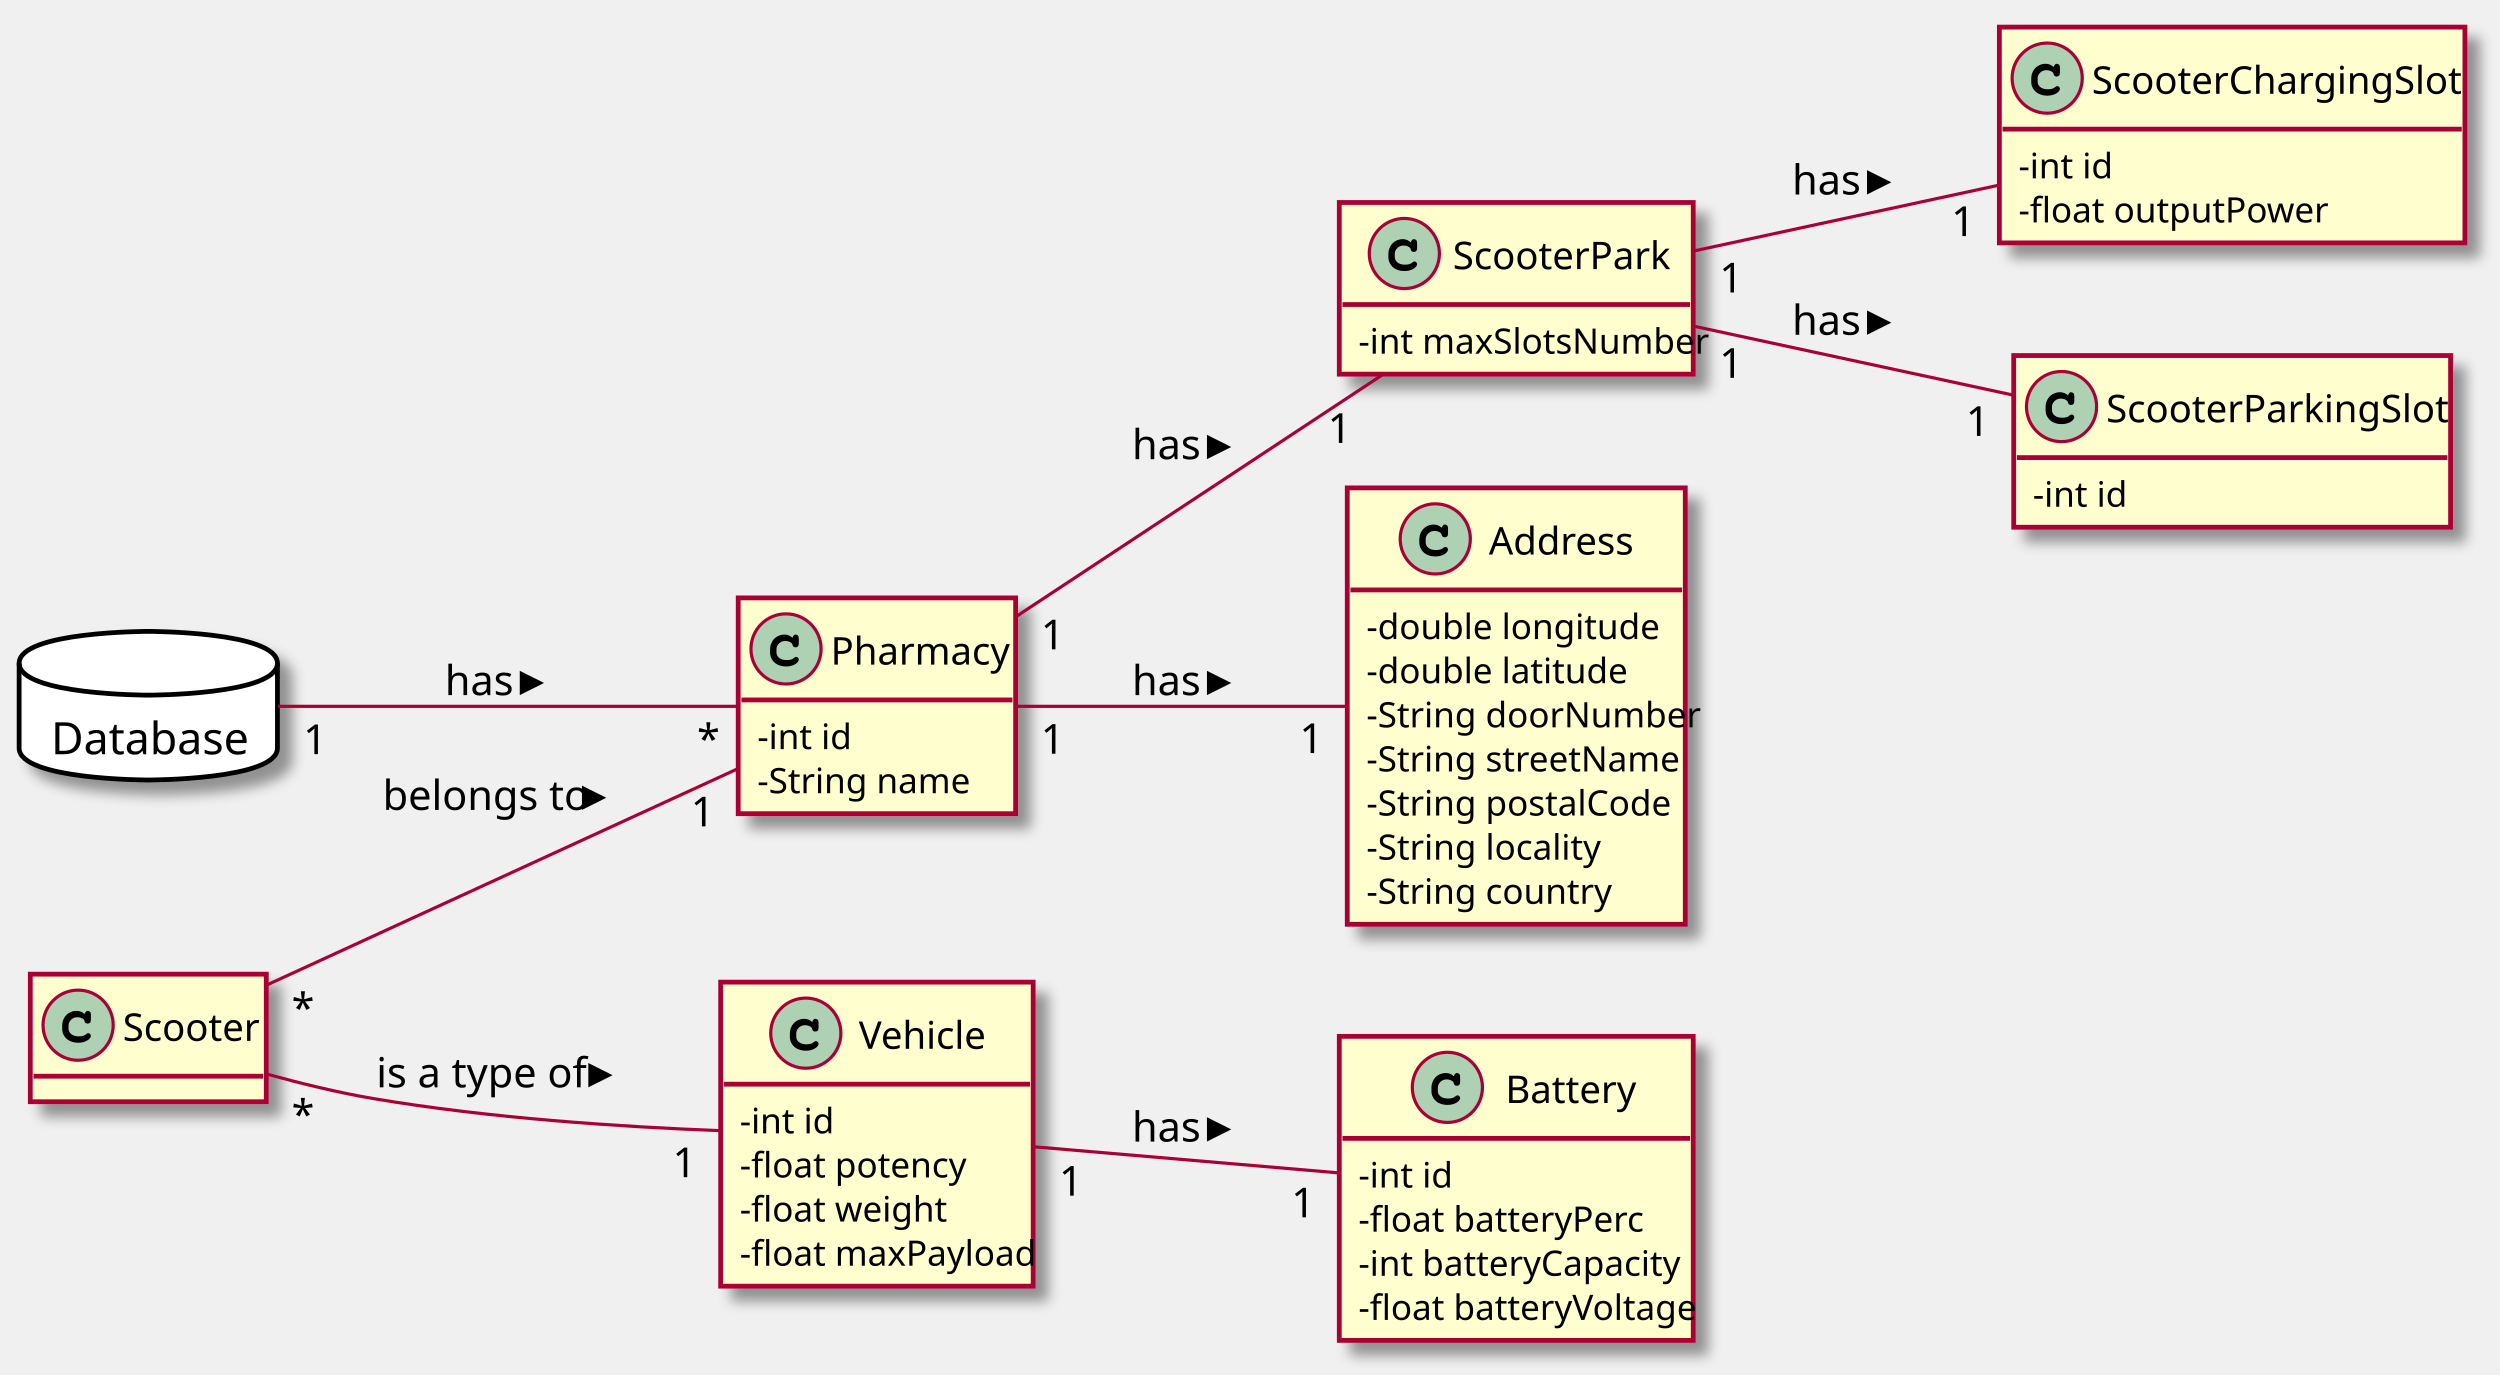
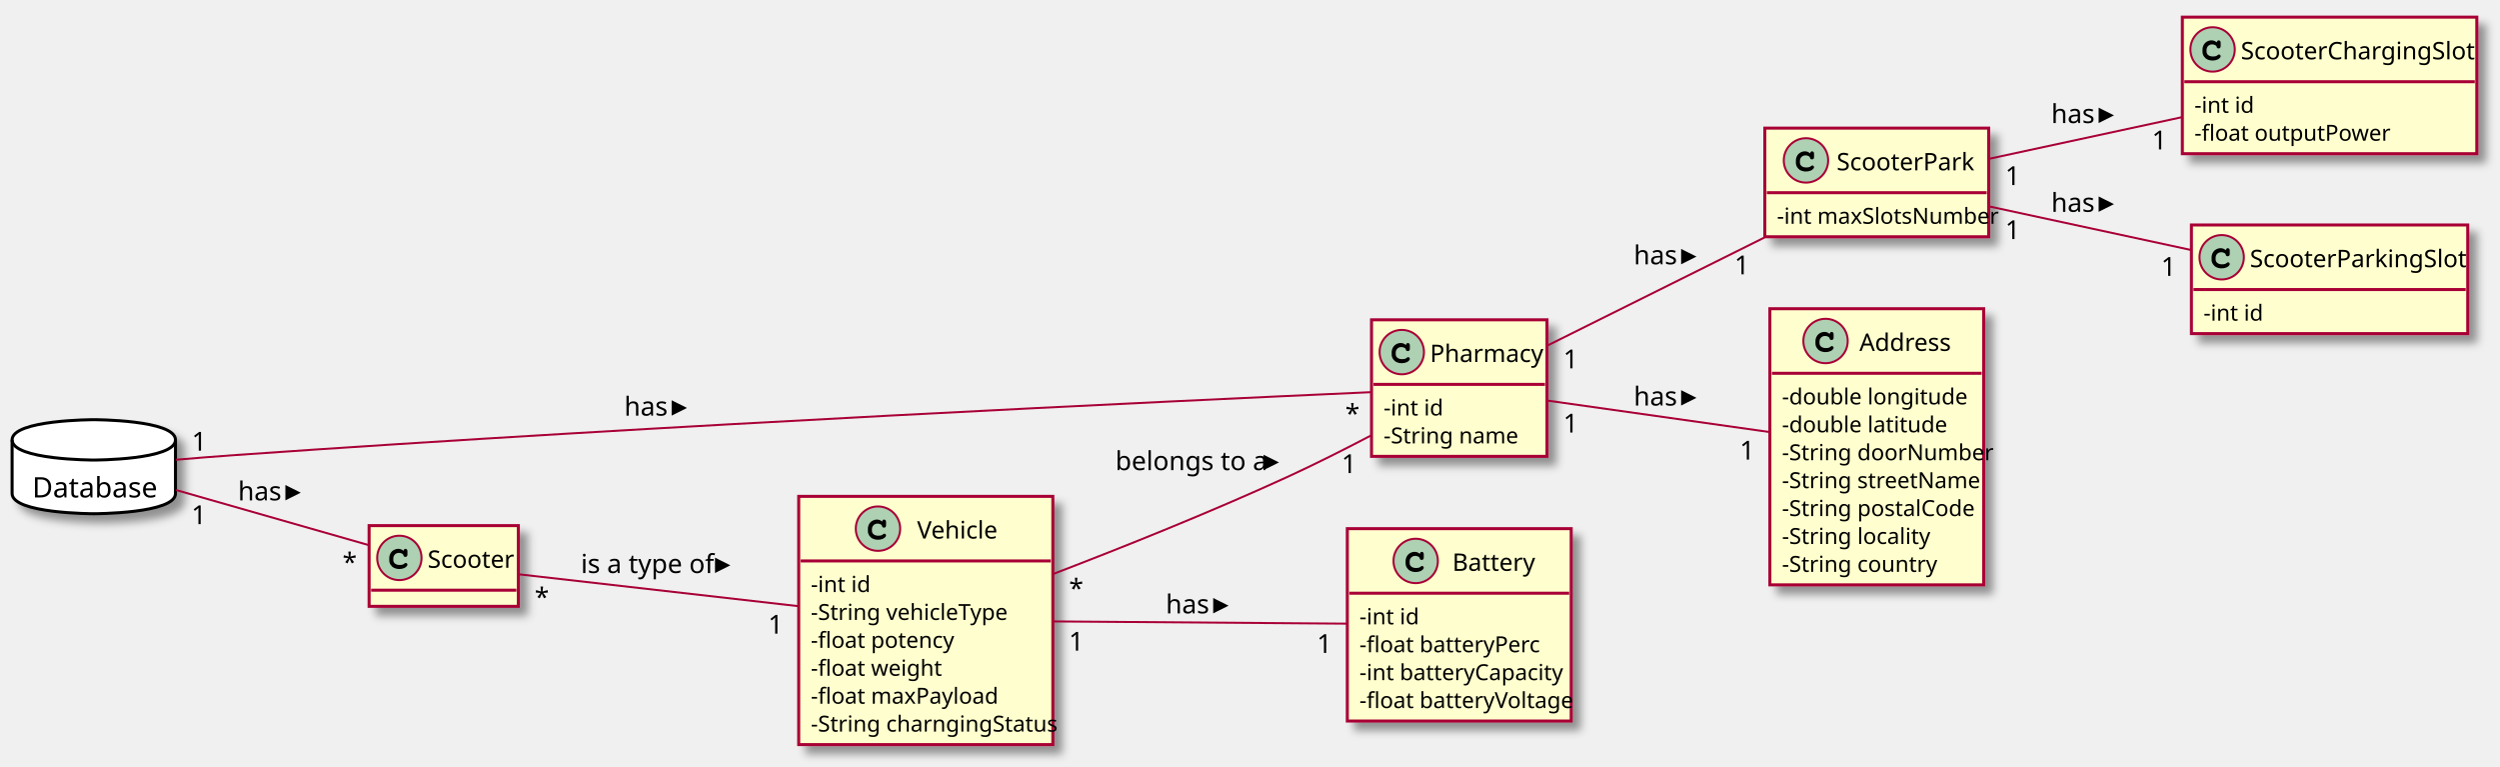
- <svg xmlns="http://www.w3.org/2000/svg" contentScriptType="application/ecmascript" contentStyleType="text/css" height="431px" preserveAspectRatio="none" style="width:784px;height:431px;" version="1.1" viewBox="0 0 784 431" width="784px" zoomAndPan="magnify">
+ <svg xmlns="http://www.w3.org/2000/svg" contentScriptType="application/ecmascript" contentStyleType="text/css" height="380px" preserveAspectRatio="none" style="width:1239px;height:380px;" version="1.1" viewBox="0 0 1239 380" width="1239px" zoomAndPan="magnify">
  <defs>
-     <filter height="300%" id="f1laoq169wjrl4" width="300%" x="-1" y="-1">
+     <filter height="300%" id="f1kcawaq8i24dn" width="300%" x="-1" y="-1">
      <feGaussianBlur result="blurOut" stdDeviation="2.0" />
      <feColorMatrix in="blurOut" result="blurOut2" type="matrix" values="0 0 0 0 0 0 0 0 0 0 0 0 0 0 0 0 0 0 .4 0" />
      <feOffset dx="4.0" dy="4.0" in="blurOut2" result="blurOut3" />
      <feBlend in="SourceGraphic" in2="blurOut3" mode="normal" />
    </filter>
  </defs>
  <g>
-     <path d="M6,208 C6,198 46.5,198 46.5,198 C46.5,198 87,198 87,208 L87,234.609 C87,244.609 46.5,244.609 46.5,244.609 C46.5,244.609 6,244.609 6,234.609 L6,208 " fill="#FFFFFF" filter="url(#f1laoq169wjrl4)" style="stroke: #000000; stroke-width: 1.5;" />
-     <path d="M6,208 C6,218 46.5,218 46.5,218 C46.5,218 87,218 87,208 " fill="none" style="stroke: #000000; stroke-width: 1.5;" />
-     <text fill="#000000" font-family="sans-serif" font-size="14" lengthAdjust="spacingAndGlyphs" textLength="61" x="16" y="236.533">Database</text>
-     <rect fill="#FEFECE" filter="url(#f1laoq169wjrl4)" height="67.672" id="Pharmacy" style="stroke: #A80036; stroke-width: 1.5;" width="87" x="231.5" y="187.5" />
-     <ellipse cx="246.5" cy="203.5" fill="#ADD1B2" rx="11" ry="11" style="stroke: #A80036; stroke-width: 1.0;" />
-     <path d="M248.5,200 Q248.703,199.5 248.938,199.25 Q249.172,199 249.438,199 Q249.906,199 250.203,199.281 Q250.5,199.562 250.5,200.219 L250.5,201.781 Q250.5,202.438 250.219,202.719 Q249.938,203 249.5,203 Q249.109,203 248.859,202.828 Q248.609,202.656 248.5,202.203 Q248.453,201.891 248.281,201.719 Q247.969,201.391 247.406,201.203 Q246.844,201 246.281,201 Q245.578,201 244.984,201.281 Q244.406,201.562 243.953,202.188 Q243.5,202.812 243.5,203.672 L243.5,204.594 Q243.5,205.625 244.344,206.312 Q245.188,207 246.688,207 Q247.578,207 248.203,206.797 Q248.562,206.688 248.969,206.328 Q249.234,206.125 249.375,206.062 Q249.516,206 249.688,206 Q250.016,206 250.25,206.266 Q250.5,206.516 250.5,206.875 Q250.5,207.219 250.156,207.625 Q249.656,208.219 248.859,208.547 Q247.812,209 246.531,209 Q245.031,209 243.828,208.406 Q242.859,207.938 242.172,206.922 Q241.5,205.906 241.5,204.703 L241.5,203.609 Q241.5,202.359 242.094,201.266 Q242.703,200.172 243.75,199.594 Q244.812,199 246,199 Q246.719,199 247.344,199.25 Q247.969,199.5 248.5,200 Z " />
-     <text fill="#000000" font-family="sans-serif" font-size="12" lengthAdjust="spacingAndGlyphs" textLength="55" x="260.5" y="208.41">Pharmacy</text>
-     <line style="stroke: #A80036; stroke-width: 1.5;" x1="232.5" x2="317.5" y1="219.5" y2="219.5" />
-     <text fill="#000000" font-family="sans-serif" font-size="11" lengthAdjust="spacingAndGlyphs" textLength="26" x="237.5" y="234.919">-int id</text>
-     <text fill="#000000" font-family="sans-serif" font-size="11" lengthAdjust="spacingAndGlyphs" textLength="61" x="237.5" y="248.755">-String name</text>
-     <rect fill="#FEFECE" filter="url(#f1laoq169wjrl4)" height="53.836" id="ScooterPark" style="stroke: #A80036; stroke-width: 1.5;" width="111" x="420" y="63.5" />
-     <ellipse cx="440.4" cy="79.5" fill="#ADD1B2" rx="11" ry="11" style="stroke: #A80036; stroke-width: 1.0;" />
-     <path d="M442.4,76 Q442.603,75.5 442.837,75.25 Q443.072,75 443.337,75 Q443.806,75 444.103,75.281 Q444.4,75.562 444.4,76.219 L444.4,77.781 Q444.4,78.438 444.119,78.719 Q443.837,79 443.4,79 Q443.009,79 442.759,78.828 Q442.509,78.656 442.4,78.203 Q442.353,77.891 442.181,77.719 Q441.869,77.391 441.306,77.203 Q440.744,77 440.181,77 Q439.478,77 438.884,77.281 Q438.306,77.562 437.853,78.188 Q437.4,78.812 437.4,79.672 L437.4,80.594 Q437.4,81.625 438.244,82.312 Q439.087,83 440.587,83 Q441.478,83 442.103,82.797 Q442.462,82.688 442.869,82.328 Q443.134,82.125 443.275,82.062 Q443.416,82 443.587,82 Q443.916,82 444.15,82.266 Q444.4,82.516 444.4,82.875 Q444.4,83.219 444.056,83.625 Q443.556,84.219 442.759,84.547 Q441.712,85 440.431,85 Q438.931,85 437.728,84.406 Q436.759,83.938 436.072,82.922 Q435.4,81.906 435.4,80.703 L435.4,79.609 Q435.4,78.359 435.994,77.266 Q436.603,76.172 437.65,75.594 Q438.712,75 439.9,75 Q440.619,75 441.244,75.25 Q441.869,75.5 442.4,76 Z " />
-     <text fill="#000000" font-family="sans-serif" font-size="12" lengthAdjust="spacingAndGlyphs" textLength="67" x="455.6" y="84.41">ScooterPark</text>
-     <line style="stroke: #A80036; stroke-width: 1.5;" x1="421" x2="530" y1="95.5" y2="95.5" />
-     <text fill="#000000" font-family="sans-serif" font-size="11" lengthAdjust="spacingAndGlyphs" textLength="99" x="426" y="110.919">-int maxSlotsNumber</text>
-     <rect fill="#FEFECE" filter="url(#f1laoq169wjrl4)" height="67.672" id="ScooterChargingSlot" style="stroke: #A80036; stroke-width: 1.5;" width="146" x="627" y="8.5" />
-     <ellipse cx="642" cy="24.5" fill="#ADD1B2" rx="11" ry="11" style="stroke: #A80036; stroke-width: 1.0;" />
-     <path d="M644,21 Q644.203,20.5 644.438,20.25 Q644.672,20 644.938,20 Q645.406,20 645.703,20.281 Q646,20.562 646,21.219 L646,22.781 Q646,23.438 645.719,23.719 Q645.438,24 645,24 Q644.609,24 644.359,23.828 Q644.109,23.656 644,23.203 Q643.953,22.891 643.781,22.719 Q643.469,22.391 642.906,22.203 Q642.344,22 641.781,22 Q641.078,22 640.484,22.281 Q639.906,22.562 639.453,23.188 Q639,23.812 639,24.672 L639,25.594 Q639,26.625 639.844,27.312 Q640.688,28 642.188,28 Q643.078,28 643.703,27.797 Q644.062,27.688 644.469,27.328 Q644.734,27.125 644.875,27.062 Q645.016,27 645.188,27 Q645.516,27 645.75,27.266 Q646,27.516 646,27.875 Q646,28.219 645.656,28.625 Q645.156,29.219 644.359,29.547 Q643.312,30 642.031,30 Q640.531,30 639.328,29.406 Q638.359,28.938 637.672,27.922 Q637,26.906 637,25.703 L637,24.609 Q637,23.359 637.594,22.266 Q638.203,21.172 639.25,20.594 Q640.312,20 641.5,20 Q642.219,20 642.844,20.25 Q643.469,20.5 644,21 Z " />
-     <text fill="#000000" font-family="sans-serif" font-size="12" lengthAdjust="spacingAndGlyphs" textLength="114" x="656" y="29.41">ScooterChargingSlot</text>
-     <line style="stroke: #A80036; stroke-width: 1.5;" x1="628" x2="772" y1="40.5" y2="40.5" />
-     <text fill="#000000" font-family="sans-serif" font-size="11" lengthAdjust="spacingAndGlyphs" textLength="26" x="633" y="55.919">-int id</text>
-     <text fill="#000000" font-family="sans-serif" font-size="11" lengthAdjust="spacingAndGlyphs" textLength="90" x="633" y="69.755">-float outputPower</text>
-     <rect fill="#FEFECE" filter="url(#f1laoq169wjrl4)" height="53.836" id="ScooterParkingSlot" style="stroke: #A80036; stroke-width: 1.5;" width="137" x="631.5" y="111.5" />
-     <ellipse cx="646.5" cy="127.5" fill="#ADD1B2" rx="11" ry="11" style="stroke: #A80036; stroke-width: 1.0;" />
-     <path d="M648.5,124 Q648.703,123.5 648.938,123.25 Q649.172,123 649.438,123 Q649.906,123 650.203,123.281 Q650.5,123.562 650.5,124.219 L650.5,125.781 Q650.5,126.438 650.219,126.719 Q649.938,127 649.5,127 Q649.109,127 648.859,126.828 Q648.609,126.656 648.5,126.203 Q648.453,125.891 648.281,125.719 Q647.969,125.391 647.406,125.203 Q646.844,125 646.281,125 Q645.578,125 644.984,125.281 Q644.406,125.562 643.953,126.188 Q643.5,126.812 643.5,127.672 L643.5,128.594 Q643.5,129.625 644.344,130.312 Q645.188,131 646.688,131 Q647.578,131 648.203,130.797 Q648.562,130.688 648.969,130.328 Q649.234,130.125 649.375,130.062 Q649.516,130 649.688,130 Q650.016,130 650.25,130.266 Q650.5,130.516 650.5,130.875 Q650.5,131.219 650.156,131.625 Q649.656,132.219 648.859,132.547 Q647.812,133 646.531,133 Q645.031,133 643.828,132.406 Q642.859,131.938 642.172,130.922 Q641.5,129.906 641.5,128.703 L641.5,127.609 Q641.5,126.359 642.094,125.266 Q642.703,124.172 643.75,123.594 Q644.812,123 646,123 Q646.719,123 647.344,123.25 Q647.969,123.5 648.5,124 Z " />
-     <text fill="#000000" font-family="sans-serif" font-size="12" lengthAdjust="spacingAndGlyphs" textLength="105" x="660.5" y="132.41">ScooterParkingSlot</text>
-     <line style="stroke: #A80036; stroke-width: 1.5;" x1="632.5" x2="767.5" y1="143.5" y2="143.5" />
-     <text fill="#000000" font-family="sans-serif" font-size="11" lengthAdjust="spacingAndGlyphs" textLength="26" x="637.5" y="158.919">-int id</text>
-     <rect fill="#FEFECE" filter="url(#f1laoq169wjrl4)" height="40" id="Scooter" style="stroke: #A80036; stroke-width: 1.5;" width="74" x="9.5" y="305.5" />
-     <ellipse cx="24.5" cy="321.5" fill="#ADD1B2" rx="11" ry="11" style="stroke: #A80036; stroke-width: 1.0;" />
-     <path d="M26.5,318 Q26.703,317.5 26.938,317.25 Q27.172,317 27.438,317 Q27.906,317 28.203,317.281 Q28.5,317.562 28.5,318.219 L28.5,319.781 Q28.5,320.438 28.219,320.719 Q27.938,321 27.5,321 Q27.109,321 26.859,320.828 Q26.609,320.656 26.5,320.203 Q26.453,319.891 26.281,319.719 Q25.969,319.391 25.406,319.203 Q24.844,319 24.281,319 Q23.578,319 22.984,319.281 Q22.406,319.562 21.953,320.188 Q21.5,320.812 21.5,321.672 L21.5,322.594 Q21.5,323.625 22.344,324.312 Q23.188,325 24.688,325 Q25.578,325 26.203,324.797 Q26.562,324.688 26.969,324.328 Q27.234,324.125 27.375,324.062 Q27.516,324 27.688,324 Q28.016,324 28.25,324.266 Q28.5,324.516 28.5,324.875 Q28.5,325.219 28.156,325.625 Q27.656,326.219 26.859,326.547 Q25.812,327 24.531,327 Q23.031,327 21.828,326.406 Q20.859,325.938 20.172,324.922 Q19.5,323.906 19.5,322.703 L19.5,321.609 Q19.5,320.359 20.094,319.266 Q20.703,318.172 21.75,317.594 Q22.812,317 24,317 Q24.719,317 25.344,317.25 Q25.969,317.5 26.5,318 Z " />
-     <text fill="#000000" font-family="sans-serif" font-size="12" lengthAdjust="spacingAndGlyphs" textLength="42" x="38.5" y="326.41">Scooter</text>
-     <line style="stroke: #A80036; stroke-width: 1.5;" x1="10.5" x2="82.5" y1="337.5" y2="337.5" />
-     <rect fill="#FEFECE" filter="url(#f1laoq169wjrl4)" height="95.344" id="Vehicle" style="stroke: #A80036; stroke-width: 1.5;" width="98" x="226" y="308" />
-     <ellipse cx="252.7" cy="324" fill="#ADD1B2" rx="11" ry="11" style="stroke: #A80036; stroke-width: 1.0;" />
-     <path d="M254.7,320.5 Q254.903,320 255.137,319.75 Q255.372,319.5 255.637,319.5 Q256.106,319.5 256.403,319.781 Q256.7,320.062 256.7,320.719 L256.7,322.281 Q256.7,322.938 256.419,323.219 Q256.137,323.5 255.7,323.5 Q255.309,323.5 255.059,323.328 Q254.809,323.156 254.7,322.703 Q254.653,322.391 254.481,322.219 Q254.169,321.891 253.606,321.703 Q253.044,321.5 252.481,321.5 Q251.778,321.5 251.184,321.781 Q250.606,322.062 250.153,322.688 Q249.7,323.312 249.7,324.172 L249.7,325.094 Q249.7,326.125 250.544,326.812 Q251.387,327.5 252.887,327.5 Q253.778,327.5 254.403,327.297 Q254.762,327.188 255.169,326.828 Q255.434,326.625 255.575,326.562 Q255.716,326.5 255.887,326.5 Q256.216,326.5 256.45,326.766 Q256.7,327.016 256.7,327.375 Q256.7,327.719 256.356,328.125 Q255.856,328.719 255.059,329.047 Q254.012,329.5 252.731,329.5 Q251.231,329.5 250.028,328.906 Q249.059,328.438 248.372,327.422 Q247.7,326.406 247.7,325.203 L247.7,324.109 Q247.7,322.859 248.294,321.766 Q248.903,320.672 249.95,320.094 Q251.012,319.5 252.2,319.5 Q252.919,319.5 253.544,319.75 Q254.169,320 254.7,320.5 Z " />
-     <text fill="#000000" font-family="sans-serif" font-size="12" lengthAdjust="spacingAndGlyphs" textLength="40" x="269.3" y="328.91">Vehicle</text>
-     <line style="stroke: #A80036; stroke-width: 1.5;" x1="227" x2="323" y1="340" y2="340" />
-     <text fill="#000000" font-family="sans-serif" font-size="11" lengthAdjust="spacingAndGlyphs" textLength="26" x="232" y="355.419">-int id</text>
-     <text fill="#000000" font-family="sans-serif" font-size="11" lengthAdjust="spacingAndGlyphs" textLength="67" x="232" y="369.255">-float potency</text>
-     <text fill="#000000" font-family="sans-serif" font-size="11" lengthAdjust="spacingAndGlyphs" textLength="61" x="232" y="383.091">-float weight</text>
-     <text fill="#000000" font-family="sans-serif" font-size="11" lengthAdjust="spacingAndGlyphs" textLength="86" x="232" y="396.927">-float maxPayload</text>
-     <rect fill="#FEFECE" filter="url(#f1laoq169wjrl4)" height="95.344" id="Battery" style="stroke: #A80036; stroke-width: 1.5;" width="111" x="420" y="325" />
-     <ellipse cx="453.9" cy="341" fill="#ADD1B2" rx="11" ry="11" style="stroke: #A80036; stroke-width: 1.0;" />
-     <path d="M455.9,337.5 Q456.103,337 456.337,336.75 Q456.572,336.5 456.837,336.5 Q457.306,336.5 457.603,336.781 Q457.9,337.062 457.9,337.719 L457.9,339.281 Q457.9,339.938 457.619,340.219 Q457.337,340.5 456.9,340.5 Q456.509,340.5 456.259,340.328 Q456.009,340.156 455.9,339.703 Q455.853,339.391 455.681,339.219 Q455.369,338.891 454.806,338.703 Q454.244,338.5 453.681,338.5 Q452.978,338.5 452.384,338.781 Q451.806,339.062 451.353,339.688 Q450.9,340.312 450.9,341.172 L450.9,342.094 Q450.9,343.125 451.744,343.812 Q452.587,344.5 454.087,344.5 Q454.978,344.5 455.603,344.297 Q455.962,344.188 456.369,343.828 Q456.634,343.625 456.775,343.562 Q456.916,343.5 457.087,343.5 Q457.416,343.5 457.65,343.766 Q457.9,344.016 457.9,344.375 Q457.9,344.719 457.556,345.125 Q457.056,345.719 456.259,346.047 Q455.212,346.5 453.931,346.5 Q452.431,346.5 451.228,345.906 Q450.259,345.438 449.572,344.422 Q448.9,343.406 448.9,342.203 L448.9,341.109 Q448.9,339.859 449.494,338.766 Q450.103,337.672 451.15,337.094 Q452.212,336.5 453.4,336.5 Q454.119,336.5 454.744,336.75 Q455.369,337 455.9,337.5 Z " />
-     <text fill="#000000" font-family="sans-serif" font-size="12" lengthAdjust="spacingAndGlyphs" textLength="37" x="472.1" y="345.91">Battery</text>
-     <line style="stroke: #A80036; stroke-width: 1.5;" x1="421" x2="530" y1="357" y2="357" />
-     <text fill="#000000" font-family="sans-serif" font-size="11" lengthAdjust="spacingAndGlyphs" textLength="26" x="426" y="372.419">-int id</text>
-     <text fill="#000000" font-family="sans-serif" font-size="11" lengthAdjust="spacingAndGlyphs" textLength="84" x="426" y="386.255">-float batteryPerc</text>
-     <text fill="#000000" font-family="sans-serif" font-size="11" lengthAdjust="spacingAndGlyphs" textLength="94" x="426" y="400.091">-int batteryCapacity</text>
-     <text fill="#000000" font-family="sans-serif" font-size="11" lengthAdjust="spacingAndGlyphs" textLength="99" x="426" y="413.927">-float batteryVoltage</text>
-     <rect fill="#FEFECE" filter="url(#f1laoq169wjrl4)" height="136.852" id="Address" style="stroke: #A80036; stroke-width: 1.5;" width="106" x="422.5" y="153" />
-     <ellipse cx="450.1" cy="169" fill="#ADD1B2" rx="11" ry="11" style="stroke: #A80036; stroke-width: 1.0;" />
-     <path d="M452.1,165.5 Q452.303,165 452.538,164.75 Q452.772,164.5 453.038,164.5 Q453.506,164.5 453.803,164.781 Q454.1,165.062 454.1,165.719 L454.1,167.281 Q454.1,167.938 453.819,168.219 Q453.538,168.5 453.1,168.5 Q452.709,168.5 452.459,168.328 Q452.209,168.156 452.1,167.703 Q452.053,167.391 451.881,167.219 Q451.569,166.891 451.006,166.703 Q450.444,166.5 449.881,166.5 Q449.178,166.5 448.584,166.781 Q448.006,167.062 447.553,167.688 Q447.1,168.312 447.1,169.172 L447.1,170.094 Q447.1,171.125 447.944,171.812 Q448.788,172.5 450.288,172.5 Q451.178,172.5 451.803,172.297 Q452.163,172.188 452.569,171.828 Q452.834,171.625 452.975,171.562 Q453.116,171.5 453.288,171.5 Q453.616,171.5 453.85,171.766 Q454.1,172.016 454.1,172.375 Q454.1,172.719 453.756,173.125 Q453.256,173.719 452.459,174.047 Q451.413,174.5 450.131,174.5 Q448.631,174.5 447.428,173.906 Q446.459,173.438 445.772,172.422 Q445.1,171.406 445.1,170.203 L445.1,169.109 Q445.1,167.859 445.694,166.766 Q446.303,165.672 447.35,165.094 Q448.413,164.5 449.6,164.5 Q450.319,164.5 450.944,164.75 Q451.569,165 452.1,165.5 Z " />
-     <text fill="#000000" font-family="sans-serif" font-size="12" lengthAdjust="spacingAndGlyphs" textLength="46" x="466.9" y="173.91">Address</text>
-     <line style="stroke: #A80036; stroke-width: 1.5;" x1="423.5" x2="527.5" y1="185" y2="185" />
-     <text fill="#000000" font-family="sans-serif" font-size="11" lengthAdjust="spacingAndGlyphs" textLength="82" x="428.5" y="200.419">-double longitude</text>
-     <text fill="#000000" font-family="sans-serif" font-size="11" lengthAdjust="spacingAndGlyphs" textLength="73" x="428.5" y="214.255">-double latitude</text>
-     <text fill="#000000" font-family="sans-serif" font-size="11" lengthAdjust="spacingAndGlyphs" textLength="94" x="428.5" y="228.091">-String doorNumber</text>
-     <text fill="#000000" font-family="sans-serif" font-size="11" lengthAdjust="spacingAndGlyphs" textLength="90" x="428.5" y="241.927">-String streetName</text>
-     <text fill="#000000" font-family="sans-serif" font-size="11" lengthAdjust="spacingAndGlyphs" textLength="89" x="428.5" y="255.763">-String postalCode</text>
-     <text fill="#000000" font-family="sans-serif" font-size="11" lengthAdjust="spacingAndGlyphs" textLength="68" x="428.5" y="269.599">-String locality</text>
-     <text fill="#000000" font-family="sans-serif" font-size="11" lengthAdjust="spacingAndGlyphs" textLength="72" x="428.5" y="283.435">-String country</text>
-     <path d="M87.213,221.5 C127.558,221.5 189.842,221.5 231.248,221.5 " fill="none" id="Database-Pharmacy" style="stroke: #A80036; stroke-width: 1.0;" />
-     <text fill="#000000" font-family="sans-serif" font-size="13" lengthAdjust="spacingAndGlyphs" textLength="21" x="139.5" y="217.995">has</text>
-     <polygon fill="#000000" points="163.5,211.176,169.5,214.176,163.5,217.176,163.5,211.176" style="stroke: #000000; stroke-width: 1.0;" />
-     <text fill="#000000" font-family="sans-serif" font-size="13" lengthAdjust="spacingAndGlyphs" textLength="7" x="95.088" y="236.486">1</text>
-     <text fill="#000000" font-family="sans-serif" font-size="13" lengthAdjust="spacingAndGlyphs" textLength="5" x="218.588" y="236.376">*</text>
-     <path d="M83.64,308.906 C123.857,290.44 188.78,260.63 231.427,241.048 " fill="none" id="Scooter-Pharmacy" style="stroke: #A80036; stroke-width: 1.0;" />
-     <text fill="#000000" font-family="sans-serif" font-size="13" lengthAdjust="spacingAndGlyphs" textLength="60" x="120" y="253.995">belongs to</text>
-     <polygon fill="#000000" points="183,247.176,189,250.176,183,253.176,183,247.176" style="stroke: #000000; stroke-width: 1.0;" />
-     <text fill="#000000" font-family="sans-serif" font-size="13" lengthAdjust="spacingAndGlyphs" textLength="5" x="91.444" y="320.744">*</text>
-     <text fill="#000000" font-family="sans-serif" font-size="13" lengthAdjust="spacingAndGlyphs" textLength="7" x="216.631" y="259.162">1</text>
-     <path d="M83.629,336.825 C94.281,339.769 106.025,342.634 117,344.5 C153.231,350.66 194.728,353.383 225.958,354.581 " fill="none" id="Scooter-Vehicle" style="stroke: #A80036; stroke-width: 1.0;" />
-     <text fill="#000000" font-family="sans-serif" font-size="13" lengthAdjust="spacingAndGlyphs" textLength="64" x="118" y="340.995">is a type of</text>
-     <polygon fill="#000000" points="185,334.176,191,337.176,185,340.176,185,334.176" style="stroke: #000000; stroke-width: 1.0;" />
-     <text fill="#000000" font-family="sans-serif" font-size="13" lengthAdjust="spacingAndGlyphs" textLength="5" x="91.431" y="354.16">*</text>
-     <text fill="#000000" font-family="sans-serif" font-size="13" lengthAdjust="spacingAndGlyphs" textLength="7" x="210.912" y="369.161">1</text>
-     <path d="M324.051,359.615 C352.966,362.091 389.863,365.252 419.881,367.822 " fill="none" id="Vehicle-Battery" style="stroke: #A80036; stroke-width: 1.0;" />
-     <text fill="#000000" font-family="sans-serif" font-size="13" lengthAdjust="spacingAndGlyphs" textLength="21" x="355" y="357.995">has</text>
-     <polygon fill="#000000" points="379,351.176,385,354.176,379,357.176,379,351.176" style="stroke: #000000; stroke-width: 1.0;" />
-     <text fill="#000000" font-family="sans-serif" font-size="13" lengthAdjust="spacingAndGlyphs" textLength="7" x="332.098" y="374.966">1</text>
-     <text fill="#000000" font-family="sans-serif" font-size="13" lengthAdjust="spacingAndGlyphs" textLength="7" x="404.937" y="381.764">1</text>
-     <path d="M318.583,221.5 C348.999,221.5 390.093,221.5 422.457,221.5 " fill="none" id="Pharmacy-Address" style="stroke: #A80036; stroke-width: 1.0;" />
-     <text fill="#000000" font-family="sans-serif" font-size="13" lengthAdjust="spacingAndGlyphs" textLength="21" x="355" y="217.995">has</text>
-     <polygon fill="#000000" points="379,211.176,385,214.176,379,217.176,379,211.176" style="stroke: #000000; stroke-width: 1.0;" />
-     <text fill="#000000" font-family="sans-serif" font-size="13" lengthAdjust="spacingAndGlyphs" textLength="7" x="326.381" y="236.376">1</text>
-     <text fill="#000000" font-family="sans-serif" font-size="13" lengthAdjust="spacingAndGlyphs" textLength="7" x="407.506" y="236.155">1</text>
-     <path d="M318.583,193.397 C352.531,170.994 399.78,139.812 433.346,117.659 " fill="none" id="Pharmacy-ScooterPark" style="stroke: #A80036; stroke-width: 1.0;" />
-     <text fill="#000000" font-family="sans-serif" font-size="13" lengthAdjust="spacingAndGlyphs" textLength="21" x="355" y="143.995">has</text>
-     <polygon fill="#000000" points="379,137.176,385,140.176,379,143.176,379,137.176" style="stroke: #000000; stroke-width: 1.0;" />
-     <text fill="#000000" font-family="sans-serif" font-size="13" lengthAdjust="spacingAndGlyphs" textLength="7" x="326.381" y="203.619">1</text>
-     <text fill="#000000" font-family="sans-serif" font-size="13" lengthAdjust="spacingAndGlyphs" textLength="7" x="416.359" y="138.901">1</text>
-     <path d="M531.215,78.696 C560.037,72.479 595.755,64.773 626.818,58.072 " fill="none" id="ScooterPark-ScooterChargingSlot" style="stroke: #A80036; stroke-width: 1.0;" />
-     <text fill="#000000" font-family="sans-serif" font-size="13" lengthAdjust="spacingAndGlyphs" textLength="21" x="562" y="60.995">has</text>
-     <polygon fill="#000000" points="586,54.176,592,57.176,586,60.176,586,54.176" style="stroke: #000000; stroke-width: 1.0;" />
-     <text fill="#000000" font-family="sans-serif" font-size="13" lengthAdjust="spacingAndGlyphs" textLength="7" x="539.172" y="91.715">1</text>
-     <text fill="#000000" font-family="sans-serif" font-size="13" lengthAdjust="spacingAndGlyphs" textLength="7" x="611.91" y="74.033">1</text>
-     <path d="M531.215,102.304 C561.453,108.827 599.28,116.987 631.359,123.908 " fill="none" id="ScooterPark-ScooterParkingSlot" style="stroke: #A80036; stroke-width: 1.0;" />
-     <text fill="#000000" font-family="sans-serif" font-size="13" lengthAdjust="spacingAndGlyphs" textLength="21" x="562" y="104.995">has</text>
-     <polygon fill="#000000" points="586,98.176,592,101.176,586,104.176,586,98.176" style="stroke: #000000; stroke-width: 1.0;" />
-     <text fill="#000000" font-family="sans-serif" font-size="13" lengthAdjust="spacingAndGlyphs" textLength="7" x="539.172" y="118.495">1</text>
-     <text fill="#000000" font-family="sans-serif" font-size="13" lengthAdjust="spacingAndGlyphs" textLength="7" x="616.469" y="136.71">1</text>
+     <path d="M6,218 C6,208 46.5,208 46.5,208 C46.5,208 87,208 87,218 L87,244.609 C87,254.609 46.5,254.609 46.5,254.609 C46.5,254.609 6,254.609 6,244.609 L6,218 " fill="#FFFFFF" filter="url(#f1kcawaq8i24dn)" style="stroke: #000000; stroke-width: 1.5;" />
+     <path d="M6,218 C6,228 46.5,228 46.5,228 C46.5,228 87,228 87,218 " fill="none" style="stroke: #000000; stroke-width: 1.5;" />
+     <text fill="#000000" font-family="sans-serif" font-size="14" lengthAdjust="spacingAndGlyphs" textLength="61" x="16" y="246.533">Database</text>
+     <rect fill="#FEFECE" filter="url(#f1kcawaq8i24dn)" height="67.672" id="Pharmacy" style="stroke: #A80036; stroke-width: 1.5;" width="87" x="680" y="158.5" />
+     <ellipse cx="695" cy="174.5" fill="#ADD1B2" rx="11" ry="11" style="stroke: #A80036; stroke-width: 1.0;" />
+     <path d="M697,171 Q697.203,170.5 697.438,170.25 Q697.672,170 697.938,170 Q698.406,170 698.703,170.281 Q699,170.562 699,171.219 L699,172.781 Q699,173.438 698.719,173.719 Q698.438,174 698,174 Q697.609,174 697.359,173.828 Q697.109,173.656 697,173.203 Q696.953,172.891 696.781,172.719 Q696.469,172.391 695.906,172.203 Q695.344,172 694.781,172 Q694.078,172 693.484,172.281 Q692.906,172.562 692.453,173.188 Q692,173.812 692,174.672 L692,175.594 Q692,176.625 692.844,177.312 Q693.688,178 695.188,178 Q696.078,178 696.703,177.797 Q697.062,177.688 697.469,177.328 Q697.734,177.125 697.875,177.062 Q698.016,177 698.188,177 Q698.516,177 698.75,177.266 Q699,177.516 699,177.875 Q699,178.219 698.656,178.625 Q698.156,179.219 697.359,179.547 Q696.312,180 695.031,180 Q693.531,180 692.328,179.406 Q691.359,178.938 690.672,177.922 Q690,176.906 690,175.703 L690,174.609 Q690,173.359 690.594,172.266 Q691.203,171.172 692.25,170.594 Q693.312,170 694.5,170 Q695.219,170 695.844,170.25 Q696.469,170.5 697,171 Z " />
+     <text fill="#000000" font-family="sans-serif" font-size="12" lengthAdjust="spacingAndGlyphs" textLength="55" x="709" y="179.41">Pharmacy</text>
+     <line style="stroke: #A80036; stroke-width: 1.5;" x1="681" x2="766" y1="190.5" y2="190.5" />
+     <text fill="#000000" font-family="sans-serif" font-size="11" lengthAdjust="spacingAndGlyphs" textLength="26" x="686" y="205.919">-int id</text>
+     <text fill="#000000" font-family="sans-serif" font-size="11" lengthAdjust="spacingAndGlyphs" textLength="61" x="686" y="219.755">-String name</text>
+     <rect fill="#FEFECE" filter="url(#f1kcawaq8i24dn)" height="53.836" id="ScooterPark" style="stroke: #A80036; stroke-width: 1.5;" width="111" x="875" y="63.5" />
+     <ellipse cx="895.4" cy="79.5" fill="#ADD1B2" rx="11" ry="11" style="stroke: #A80036; stroke-width: 1.0;" />
+     <path d="M897.4,76 Q897.603,75.5 897.837,75.25 Q898.072,75 898.337,75 Q898.806,75 899.103,75.281 Q899.4,75.562 899.4,76.219 L899.4,77.781 Q899.4,78.438 899.119,78.719 Q898.837,79 898.4,79 Q898.009,79 897.759,78.828 Q897.509,78.656 897.4,78.203 Q897.353,77.891 897.181,77.719 Q896.869,77.391 896.306,77.203 Q895.744,77 895.181,77 Q894.478,77 893.884,77.281 Q893.306,77.562 892.853,78.188 Q892.4,78.812 892.4,79.672 L892.4,80.594 Q892.4,81.625 893.244,82.312 Q894.087,83 895.587,83 Q896.478,83 897.103,82.797 Q897.462,82.688 897.869,82.328 Q898.134,82.125 898.275,82.062 Q898.416,82 898.587,82 Q898.916,82 899.15,82.266 Q899.4,82.516 899.4,82.875 Q899.4,83.219 899.056,83.625 Q898.556,84.219 897.759,84.547 Q896.712,85 895.431,85 Q893.931,85 892.728,84.406 Q891.759,83.938 891.072,82.922 Q890.4,81.906 890.4,80.703 L890.4,79.609 Q890.4,78.359 890.994,77.266 Q891.603,76.172 892.65,75.594 Q893.712,75 894.9,75 Q895.619,75 896.244,75.25 Q896.869,75.5 897.4,76 Z " />
+     <text fill="#000000" font-family="sans-serif" font-size="12" lengthAdjust="spacingAndGlyphs" textLength="67" x="910.6" y="84.41">ScooterPark</text>
+     <line style="stroke: #A80036; stroke-width: 1.5;" x1="876" x2="985" y1="95.5" y2="95.5" />
+     <text fill="#000000" font-family="sans-serif" font-size="11" lengthAdjust="spacingAndGlyphs" textLength="99" x="881" y="110.919">-int maxSlotsNumber</text>
+     <rect fill="#FEFECE" filter="url(#f1kcawaq8i24dn)" height="67.672" id="ScooterChargingSlot" style="stroke: #A80036; stroke-width: 1.5;" width="146" x="1082" y="8.5" />
+     <ellipse cx="1097" cy="24.5" fill="#ADD1B2" rx="11" ry="11" style="stroke: #A80036; stroke-width: 1.0;" />
+     <path d="M1099,21 Q1099.203,20.5 1099.438,20.25 Q1099.672,20 1099.938,20 Q1100.406,20 1100.703,20.281 Q1101,20.562 1101,21.219 L1101,22.781 Q1101,23.438 1100.719,23.719 Q1100.438,24 1100,24 Q1099.609,24 1099.359,23.828 Q1099.109,23.656 1099,23.203 Q1098.953,22.891 1098.781,22.719 Q1098.469,22.391 1097.906,22.203 Q1097.344,22 1096.781,22 Q1096.078,22 1095.484,22.281 Q1094.906,22.562 1094.453,23.188 Q1094,23.812 1094,24.672 L1094,25.594 Q1094,26.625 1094.844,27.312 Q1095.688,28 1097.188,28 Q1098.078,28 1098.703,27.797 Q1099.062,27.688 1099.469,27.328 Q1099.734,27.125 1099.875,27.062 Q1100.016,27 1100.188,27 Q1100.516,27 1100.75,27.266 Q1101,27.516 1101,27.875 Q1101,28.219 1100.656,28.625 Q1100.156,29.219 1099.359,29.547 Q1098.312,30 1097.031,30 Q1095.531,30 1094.328,29.406 Q1093.359,28.938 1092.672,27.922 Q1092,26.906 1092,25.703 L1092,24.609 Q1092,23.359 1092.594,22.266 Q1093.203,21.172 1094.25,20.594 Q1095.312,20 1096.5,20 Q1097.219,20 1097.844,20.25 Q1098.469,20.5 1099,21 Z " />
+     <text fill="#000000" font-family="sans-serif" font-size="12" lengthAdjust="spacingAndGlyphs" textLength="114" x="1111" y="29.41">ScooterChargingSlot</text>
+     <line style="stroke: #A80036; stroke-width: 1.5;" x1="1083" x2="1227" y1="40.5" y2="40.5" />
+     <text fill="#000000" font-family="sans-serif" font-size="11" lengthAdjust="spacingAndGlyphs" textLength="26" x="1088" y="55.919">-int id</text>
+     <text fill="#000000" font-family="sans-serif" font-size="11" lengthAdjust="spacingAndGlyphs" textLength="90" x="1088" y="69.755">-float outputPower</text>
+     <rect fill="#FEFECE" filter="url(#f1kcawaq8i24dn)" height="53.836" id="ScooterParkingSlot" style="stroke: #A80036; stroke-width: 1.5;" width="137" x="1086.5" y="111.5" />
+     <ellipse cx="1101.5" cy="127.5" fill="#ADD1B2" rx="11" ry="11" style="stroke: #A80036; stroke-width: 1.0;" />
+     <path d="M1103.5,124 Q1103.703,123.5 1103.938,123.25 Q1104.172,123 1104.438,123 Q1104.906,123 1105.203,123.281 Q1105.5,123.562 1105.5,124.219 L1105.5,125.781 Q1105.5,126.438 1105.219,126.719 Q1104.938,127 1104.5,127 Q1104.109,127 1103.859,126.828 Q1103.609,126.656 1103.5,126.203 Q1103.453,125.891 1103.281,125.719 Q1102.969,125.391 1102.406,125.203 Q1101.844,125 1101.281,125 Q1100.578,125 1099.984,125.281 Q1099.406,125.562 1098.953,126.188 Q1098.5,126.812 1098.5,127.672 L1098.5,128.594 Q1098.5,129.625 1099.344,130.312 Q1100.188,131 1101.688,131 Q1102.578,131 1103.203,130.797 Q1103.562,130.688 1103.969,130.328 Q1104.234,130.125 1104.375,130.062 Q1104.516,130 1104.688,130 Q1105.016,130 1105.25,130.266 Q1105.5,130.516 1105.5,130.875 Q1105.5,131.219 1105.156,131.625 Q1104.656,132.219 1103.859,132.547 Q1102.812,133 1101.531,133 Q1100.031,133 1098.828,132.406 Q1097.859,131.938 1097.172,130.922 Q1096.5,129.906 1096.5,128.703 L1096.5,127.609 Q1096.5,126.359 1097.094,125.266 Q1097.703,124.172 1098.75,123.594 Q1099.812,123 1101,123 Q1101.719,123 1102.344,123.25 Q1102.969,123.5 1103.5,124 Z " />
+     <text fill="#000000" font-family="sans-serif" font-size="12" lengthAdjust="spacingAndGlyphs" textLength="105" x="1115.5" y="132.41">ScooterParkingSlot</text>
+     <line style="stroke: #A80036; stroke-width: 1.5;" x1="1087.5" x2="1222.5" y1="143.5" y2="143.5" />
+     <text fill="#000000" font-family="sans-serif" font-size="11" lengthAdjust="spacingAndGlyphs" textLength="26" x="1092.5" y="158.919">-int id</text>
+     <rect fill="#FEFECE" filter="url(#f1kcawaq8i24dn)" height="40" id="Scooter" style="stroke: #A80036; stroke-width: 1.5;" width="74" x="183" y="260.5" />
+     <ellipse cx="198" cy="276.5" fill="#ADD1B2" rx="11" ry="11" style="stroke: #A80036; stroke-width: 1.0;" />
+     <path d="M200,273 Q200.203,272.5 200.438,272.25 Q200.672,272 200.938,272 Q201.406,272 201.703,272.281 Q202,272.562 202,273.219 L202,274.781 Q202,275.438 201.719,275.719 Q201.438,276 201,276 Q200.609,276 200.359,275.828 Q200.109,275.656 200,275.203 Q199.953,274.891 199.781,274.719 Q199.469,274.391 198.906,274.203 Q198.344,274 197.781,274 Q197.078,274 196.484,274.281 Q195.906,274.562 195.453,275.188 Q195,275.812 195,276.672 L195,277.594 Q195,278.625 195.844,279.312 Q196.688,280 198.188,280 Q199.078,280 199.703,279.797 Q200.062,279.688 200.469,279.328 Q200.734,279.125 200.875,279.062 Q201.016,279 201.188,279 Q201.516,279 201.75,279.266 Q202,279.516 202,279.875 Q202,280.219 201.656,280.625 Q201.156,281.219 200.359,281.547 Q199.312,282 198.031,282 Q196.531,282 195.328,281.406 Q194.359,280.938 193.672,279.922 Q193,278.906 193,277.703 L193,276.609 Q193,275.359 193.594,274.266 Q194.203,273.172 195.25,272.594 Q196.312,272 197.5,272 Q198.219,272 198.844,272.25 Q199.469,272.5 200,273 Z " />
+     <text fill="#000000" font-family="sans-serif" font-size="12" lengthAdjust="spacingAndGlyphs" textLength="42" x="212" y="281.41">Scooter</text>
+     <line style="stroke: #A80036; stroke-width: 1.5;" x1="184" x2="256" y1="292.5" y2="292.5" />
+     <rect fill="#FEFECE" filter="url(#f1kcawaq8i24dn)" height="123.016" id="Vehicle" style="stroke: #A80036; stroke-width: 1.5;" width="126" x="396" y="246" />
+     <ellipse cx="435.3" cy="262" fill="#ADD1B2" rx="11" ry="11" style="stroke: #A80036; stroke-width: 1.0;" />
+     <path d="M437.3,258.5 Q437.503,258 437.738,257.75 Q437.972,257.5 438.238,257.5 Q438.706,257.5 439.003,257.781 Q439.3,258.062 439.3,258.719 L439.3,260.281 Q439.3,260.938 439.019,261.219 Q438.738,261.5 438.3,261.5 Q437.909,261.5 437.659,261.328 Q437.409,261.156 437.3,260.703 Q437.253,260.391 437.081,260.219 Q436.769,259.891 436.206,259.703 Q435.644,259.5 435.081,259.5 Q434.378,259.5 433.784,259.781 Q433.206,260.062 432.753,260.688 Q432.3,261.312 432.3,262.172 L432.3,263.094 Q432.3,264.125 433.144,264.812 Q433.988,265.5 435.488,265.5 Q436.378,265.5 437.003,265.297 Q437.363,265.188 437.769,264.828 Q438.034,264.625 438.175,264.562 Q438.316,264.5 438.488,264.5 Q438.816,264.5 439.05,264.766 Q439.3,265.016 439.3,265.375 Q439.3,265.719 438.956,266.125 Q438.456,266.719 437.659,267.047 Q436.613,267.5 435.331,267.5 Q433.831,267.5 432.628,266.906 Q431.659,266.438 430.972,265.422 Q430.3,264.406 430.3,263.203 L430.3,262.109 Q430.3,260.859 430.894,259.766 Q431.503,258.672 432.55,258.094 Q433.613,257.5 434.8,257.5 Q435.519,257.5 436.144,257.75 Q436.769,258 437.3,258.5 Z " />
+     <text fill="#000000" font-family="sans-serif" font-size="12" lengthAdjust="spacingAndGlyphs" textLength="40" x="454.7" y="266.91">Vehicle</text>
+     <line style="stroke: #A80036; stroke-width: 1.5;" x1="397" x2="521" y1="278" y2="278" />
+     <text fill="#000000" font-family="sans-serif" font-size="11" lengthAdjust="spacingAndGlyphs" textLength="26" x="402" y="293.419">-int id</text>
+     <text fill="#000000" font-family="sans-serif" font-size="11" lengthAdjust="spacingAndGlyphs" textLength="93" x="402" y="307.255">-String vehicleType</text>
+     <text fill="#000000" font-family="sans-serif" font-size="11" lengthAdjust="spacingAndGlyphs" textLength="67" x="402" y="321.091">-float potency</text>
+     <text fill="#000000" font-family="sans-serif" font-size="11" lengthAdjust="spacingAndGlyphs" textLength="61" x="402" y="334.927">-float weight</text>
+     <text fill="#000000" font-family="sans-serif" font-size="11" lengthAdjust="spacingAndGlyphs" textLength="86" x="402" y="348.763">-float maxPayload</text>
+     <text fill="#000000" font-family="sans-serif" font-size="11" lengthAdjust="spacingAndGlyphs" textLength="114" x="402" y="362.599">-String charngingStatus</text>
+     <rect fill="#FEFECE" filter="url(#f1kcawaq8i24dn)" height="95.344" id="Battery" style="stroke: #A80036; stroke-width: 1.5;" width="111" x="668" y="262" />
+     <ellipse cx="701.9" cy="278" fill="#ADD1B2" rx="11" ry="11" style="stroke: #A80036; stroke-width: 1.0;" />
+     <path d="M703.9,274.5 Q704.103,274 704.337,273.75 Q704.572,273.5 704.837,273.5 Q705.306,273.5 705.603,273.781 Q705.9,274.062 705.9,274.719 L705.9,276.281 Q705.9,276.938 705.619,277.219 Q705.337,277.5 704.9,277.5 Q704.509,277.5 704.259,277.328 Q704.009,277.156 703.9,276.703 Q703.853,276.391 703.681,276.219 Q703.369,275.891 702.806,275.703 Q702.244,275.5 701.681,275.5 Q700.978,275.5 700.384,275.781 Q699.806,276.062 699.353,276.688 Q698.9,277.312 698.9,278.172 L698.9,279.094 Q698.9,280.125 699.744,280.812 Q700.587,281.5 702.087,281.5 Q702.978,281.5 703.603,281.297 Q703.962,281.188 704.369,280.828 Q704.634,280.625 704.775,280.562 Q704.916,280.5 705.087,280.5 Q705.416,280.5 705.65,280.766 Q705.9,281.016 705.9,281.375 Q705.9,281.719 705.556,282.125 Q705.056,282.719 704.259,283.047 Q703.212,283.5 701.931,283.5 Q700.431,283.5 699.228,282.906 Q698.259,282.438 697.572,281.422 Q696.9,280.406 696.9,279.203 L696.9,278.109 Q696.9,276.859 697.494,275.766 Q698.103,274.672 699.15,274.094 Q700.212,273.5 701.4,273.5 Q702.119,273.5 702.744,273.75 Q703.369,274 703.9,274.5 Z " />
+     <text fill="#000000" font-family="sans-serif" font-size="12" lengthAdjust="spacingAndGlyphs" textLength="37" x="720.1" y="282.91">Battery</text>
+     <line style="stroke: #A80036; stroke-width: 1.5;" x1="669" x2="778" y1="294" y2="294" />
+     <text fill="#000000" font-family="sans-serif" font-size="11" lengthAdjust="spacingAndGlyphs" textLength="26" x="674" y="309.419">-int id</text>
+     <text fill="#000000" font-family="sans-serif" font-size="11" lengthAdjust="spacingAndGlyphs" textLength="84" x="674" y="323.255">-float batteryPerc</text>
+     <text fill="#000000" font-family="sans-serif" font-size="11" lengthAdjust="spacingAndGlyphs" textLength="94" x="674" y="337.091">-int batteryCapacity</text>
+     <text fill="#000000" font-family="sans-serif" font-size="11" lengthAdjust="spacingAndGlyphs" textLength="99" x="674" y="350.927">-float batteryVoltage</text>
+     <rect fill="#FEFECE" filter="url(#f1kcawaq8i24dn)" height="136.852" id="Address" style="stroke: #A80036; stroke-width: 1.5;" width="106" x="877.5" y="153" />
+     <ellipse cx="905.1" cy="169" fill="#ADD1B2" rx="11" ry="11" style="stroke: #A80036; stroke-width: 1.0;" />
+     <path d="M907.1,165.5 Q907.303,165 907.538,164.75 Q907.772,164.5 908.038,164.5 Q908.506,164.5 908.803,164.781 Q909.1,165.062 909.1,165.719 L909.1,167.281 Q909.1,167.938 908.819,168.219 Q908.538,168.5 908.1,168.5 Q907.709,168.5 907.459,168.328 Q907.209,168.156 907.1,167.703 Q907.053,167.391 906.881,167.219 Q906.569,166.891 906.006,166.703 Q905.444,166.5 904.881,166.5 Q904.178,166.5 903.584,166.781 Q903.006,167.062 902.553,167.688 Q902.1,168.312 902.1,169.172 L902.1,170.094 Q902.1,171.125 902.944,171.812 Q903.788,172.5 905.288,172.5 Q906.178,172.5 906.803,172.297 Q907.163,172.188 907.569,171.828 Q907.834,171.625 907.975,171.562 Q908.116,171.5 908.288,171.5 Q908.616,171.5 908.85,171.766 Q909.1,172.016 909.1,172.375 Q909.1,172.719 908.756,173.125 Q908.256,173.719 907.459,174.047 Q906.413,174.5 905.131,174.5 Q903.631,174.5 902.428,173.906 Q901.459,173.438 900.772,172.422 Q900.1,171.406 900.1,170.203 L900.1,169.109 Q900.1,167.859 900.694,166.766 Q901.303,165.672 902.35,165.094 Q903.413,164.5 904.6,164.5 Q905.319,164.5 905.944,164.75 Q906.569,165 907.1,165.5 Z " />
+     <text fill="#000000" font-family="sans-serif" font-size="12" lengthAdjust="spacingAndGlyphs" textLength="46" x="921.9" y="173.91">Address</text>
+     <line style="stroke: #A80036; stroke-width: 1.5;" x1="878.5" x2="982.5" y1="185" y2="185" />
+     <text fill="#000000" font-family="sans-serif" font-size="11" lengthAdjust="spacingAndGlyphs" textLength="82" x="883.5" y="200.419">-double longitude</text>
+     <text fill="#000000" font-family="sans-serif" font-size="11" lengthAdjust="spacingAndGlyphs" textLength="73" x="883.5" y="214.255">-double latitude</text>
+     <text fill="#000000" font-family="sans-serif" font-size="11" lengthAdjust="spacingAndGlyphs" textLength="94" x="883.5" y="228.091">-String doorNumber</text>
+     <text fill="#000000" font-family="sans-serif" font-size="11" lengthAdjust="spacingAndGlyphs" textLength="90" x="883.5" y="241.927">-String streetName</text>
+     <text fill="#000000" font-family="sans-serif" font-size="11" lengthAdjust="spacingAndGlyphs" textLength="89" x="883.5" y="255.763">-String postalCode</text>
+     <text fill="#000000" font-family="sans-serif" font-size="11" lengthAdjust="spacingAndGlyphs" textLength="68" x="883.5" y="269.599">-String locality</text>
+     <text fill="#000000" font-family="sans-serif" font-size="11" lengthAdjust="spacingAndGlyphs" textLength="72" x="883.5" y="283.435">-String country</text>
+     <path d="M87.176,227.856 C96.924,227.021 107.335,226.18 117,225.5 C328.085,210.64 580.974,198.771 679.893,194.357 " fill="none" id="Database-Pharmacy" style="stroke: #A80036; stroke-width: 1.0;" />
+     <text fill="#000000" font-family="sans-serif" font-size="13" lengthAdjust="spacingAndGlyphs" textLength="21" x="309.5" y="205.995">has</text>
+     <polygon fill="#000000" points="333.5,199.176,339.5,202.176,333.5,205.176,333.5,199.176" style="stroke: #000000; stroke-width: 1.0;" />
+     <text fill="#000000" font-family="sans-serif" font-size="13" lengthAdjust="spacingAndGlyphs" textLength="7" x="95.045" y="223.343">1</text>
+     <text fill="#000000" font-family="sans-serif" font-size="13" lengthAdjust="spacingAndGlyphs" textLength="5" x="666.968" y="209.605">*</text>
+     <path d="M87.277,242.865 C116.17,251.12 154.951,262.2 182.943,270.198 " fill="none" id="Database-Scooter" style="stroke: #A80036; stroke-width: 1.0;" />
+     <text fill="#000000" font-family="sans-serif" font-size="13" lengthAdjust="spacingAndGlyphs" textLength="21" x="118" y="247.995">has</text>
+     <polygon fill="#000000" points="142,241.176,148,244.176,142,247.176,142,241.176" style="stroke: #000000; stroke-width: 1.0;" />
+     <text fill="#000000" font-family="sans-serif" font-size="13" lengthAdjust="spacingAndGlyphs" textLength="7" x="94.887" y="259.752">1</text>
+     <text fill="#000000" font-family="sans-serif" font-size="13" lengthAdjust="spacingAndGlyphs" textLength="5" x="169.784" y="283.255">*</text>
+     <path d="M257.253,284.63 C294.079,288.825 351.817,295.403 395.937,300.43 " fill="none" id="Scooter-Vehicle" style="stroke: #A80036; stroke-width: 1.0;" />
+     <text fill="#000000" font-family="sans-serif" font-size="13" lengthAdjust="spacingAndGlyphs" textLength="64" x="288" y="283.995">is a type of</text>
+     <polygon fill="#000000" points="355,277.176,361,280.176,355,283.176,355,277.176" style="stroke: #000000; stroke-width: 1.0;" />
+     <text fill="#000000" font-family="sans-serif" font-size="13" lengthAdjust="spacingAndGlyphs" textLength="5" x="265.079" y="300.548">*</text>
+     <text fill="#000000" font-family="sans-serif" font-size="13" lengthAdjust="spacingAndGlyphs" textLength="7" x="380.825" y="314.058">1</text>
+     <path d="M522.209,307.974 C566.479,308.311 625.4,308.76 667.861,309.084 " fill="none" id="Vehicle-Battery" style="stroke: #A80036; stroke-width: 1.0;" />
+     <text fill="#000000" font-family="sans-serif" font-size="13" lengthAdjust="spacingAndGlyphs" textLength="21" x="578" y="303.995">has</text>
+     <polygon fill="#000000" points="602,297.176,608,300.176,602,303.176,602,297.176" style="stroke: #000000; stroke-width: 1.0;" />
+     <text fill="#000000" font-family="sans-serif" font-size="13" lengthAdjust="spacingAndGlyphs" textLength="7" x="529.922" y="322.468">1</text>
+     <text fill="#000000" font-family="sans-serif" font-size="13" lengthAdjust="spacingAndGlyphs" textLength="7" x="652.914" y="323.598">1</text>
+     <path d="M522.017,284.524 C556.523,271.302 600.043,253.899 638,236.5 C651.833,230.159 666.636,222.693 679.926,215.73 " fill="none" id="Vehicle-Pharmacy" style="stroke: #A80036; stroke-width: 1.0;" />
+     <text fill="#000000" font-family="sans-serif" font-size="13" lengthAdjust="spacingAndGlyphs" textLength="71" x="553" y="232.995">belongs to a</text>
+     <polygon fill="#000000" points="627,226.176,633,229.176,627,232.176,627,226.176" style="stroke: #000000; stroke-width: 1.0;" />
+     <text fill="#000000" font-family="sans-serif" font-size="13" lengthAdjust="spacingAndGlyphs" textLength="5" x="530.002" y="296.214">*</text>
+     <text fill="#000000" font-family="sans-serif" font-size="13" lengthAdjust="spacingAndGlyphs" textLength="7" x="665.129" y="234.454">1</text>
+     <path d="M767.475,198.579 C799.527,203.114 843.463,209.329 877.498,214.144 " fill="none" id="Pharmacy-Address" style="stroke: #A80036; stroke-width: 1.0;" />
+     <text fill="#000000" font-family="sans-serif" font-size="13" lengthAdjust="spacingAndGlyphs" textLength="21" x="810" y="200.995">has</text>
+     <polygon fill="#000000" points="834,194.176,840,197.176,834,200.176,834,194.176" style="stroke: #000000; stroke-width: 1.0;" />
+     <text fill="#000000" font-family="sans-serif" font-size="13" lengthAdjust="spacingAndGlyphs" textLength="7" x="775.041" y="214.372">1</text>
+     <text fill="#000000" font-family="sans-serif" font-size="13" lengthAdjust="spacingAndGlyphs" textLength="7" x="862.552" y="227.765">1</text>
+     <path d="M767.475,171.117 C798.705,155.578 841.218,134.426 874.86,117.687 " fill="none" id="Pharmacy-ScooterPark" style="stroke: #A80036; stroke-width: 1.0;" />
+     <text fill="#000000" font-family="sans-serif" font-size="13" lengthAdjust="spacingAndGlyphs" textLength="21" x="810" y="130.995">has</text>
+     <polygon fill="#000000" points="834,124.176,840,127.176,834,130.176,834,124.176" style="stroke: #000000; stroke-width: 1.0;" />
+     <text fill="#000000" font-family="sans-serif" font-size="13" lengthAdjust="spacingAndGlyphs" textLength="7" x="775.041" y="182.533">1</text>
+     <text fill="#000000" font-family="sans-serif" font-size="13" lengthAdjust="spacingAndGlyphs" textLength="7" x="859.913" y="135.945">1</text>
+     <path d="M986.215,78.696 C1015.04,72.479 1050.76,64.773 1081.82,58.072 " fill="none" id="ScooterPark-ScooterChargingSlot" style="stroke: #A80036; stroke-width: 1.0;" />
+     <text fill="#000000" font-family="sans-serif" font-size="13" lengthAdjust="spacingAndGlyphs" textLength="21" x="1017" y="60.995">has</text>
+     <polygon fill="#000000" points="1041,54.176,1047,57.176,1041,60.176,1041,54.176" style="stroke: #000000; stroke-width: 1.0;" />
+     <text fill="#000000" font-family="sans-serif" font-size="13" lengthAdjust="spacingAndGlyphs" textLength="7" x="994.172" y="91.715">1</text>
+     <text fill="#000000" font-family="sans-serif" font-size="13" lengthAdjust="spacingAndGlyphs" textLength="7" x="1066.912" y="74.033">1</text>
+     <path d="M986.215,102.304 C1016.45,108.827 1054.28,116.987 1086.36,123.908 " fill="none" id="ScooterPark-ScooterParkingSlot" style="stroke: #A80036; stroke-width: 1.0;" />
+     <text fill="#000000" font-family="sans-serif" font-size="13" lengthAdjust="spacingAndGlyphs" textLength="21" x="1017" y="104.995">has</text>
+     <polygon fill="#000000" points="1041,98.176,1047,101.176,1041,104.176,1041,98.176" style="stroke: #000000; stroke-width: 1.0;" />
+     <text fill="#000000" font-family="sans-serif" font-size="13" lengthAdjust="spacingAndGlyphs" textLength="7" x="994.172" y="118.495">1</text>
+     <text fill="#000000" font-family="sans-serif" font-size="13" lengthAdjust="spacingAndGlyphs" textLength="7" x="1071.47" y="136.71">1</text>
  </g>
</svg>
